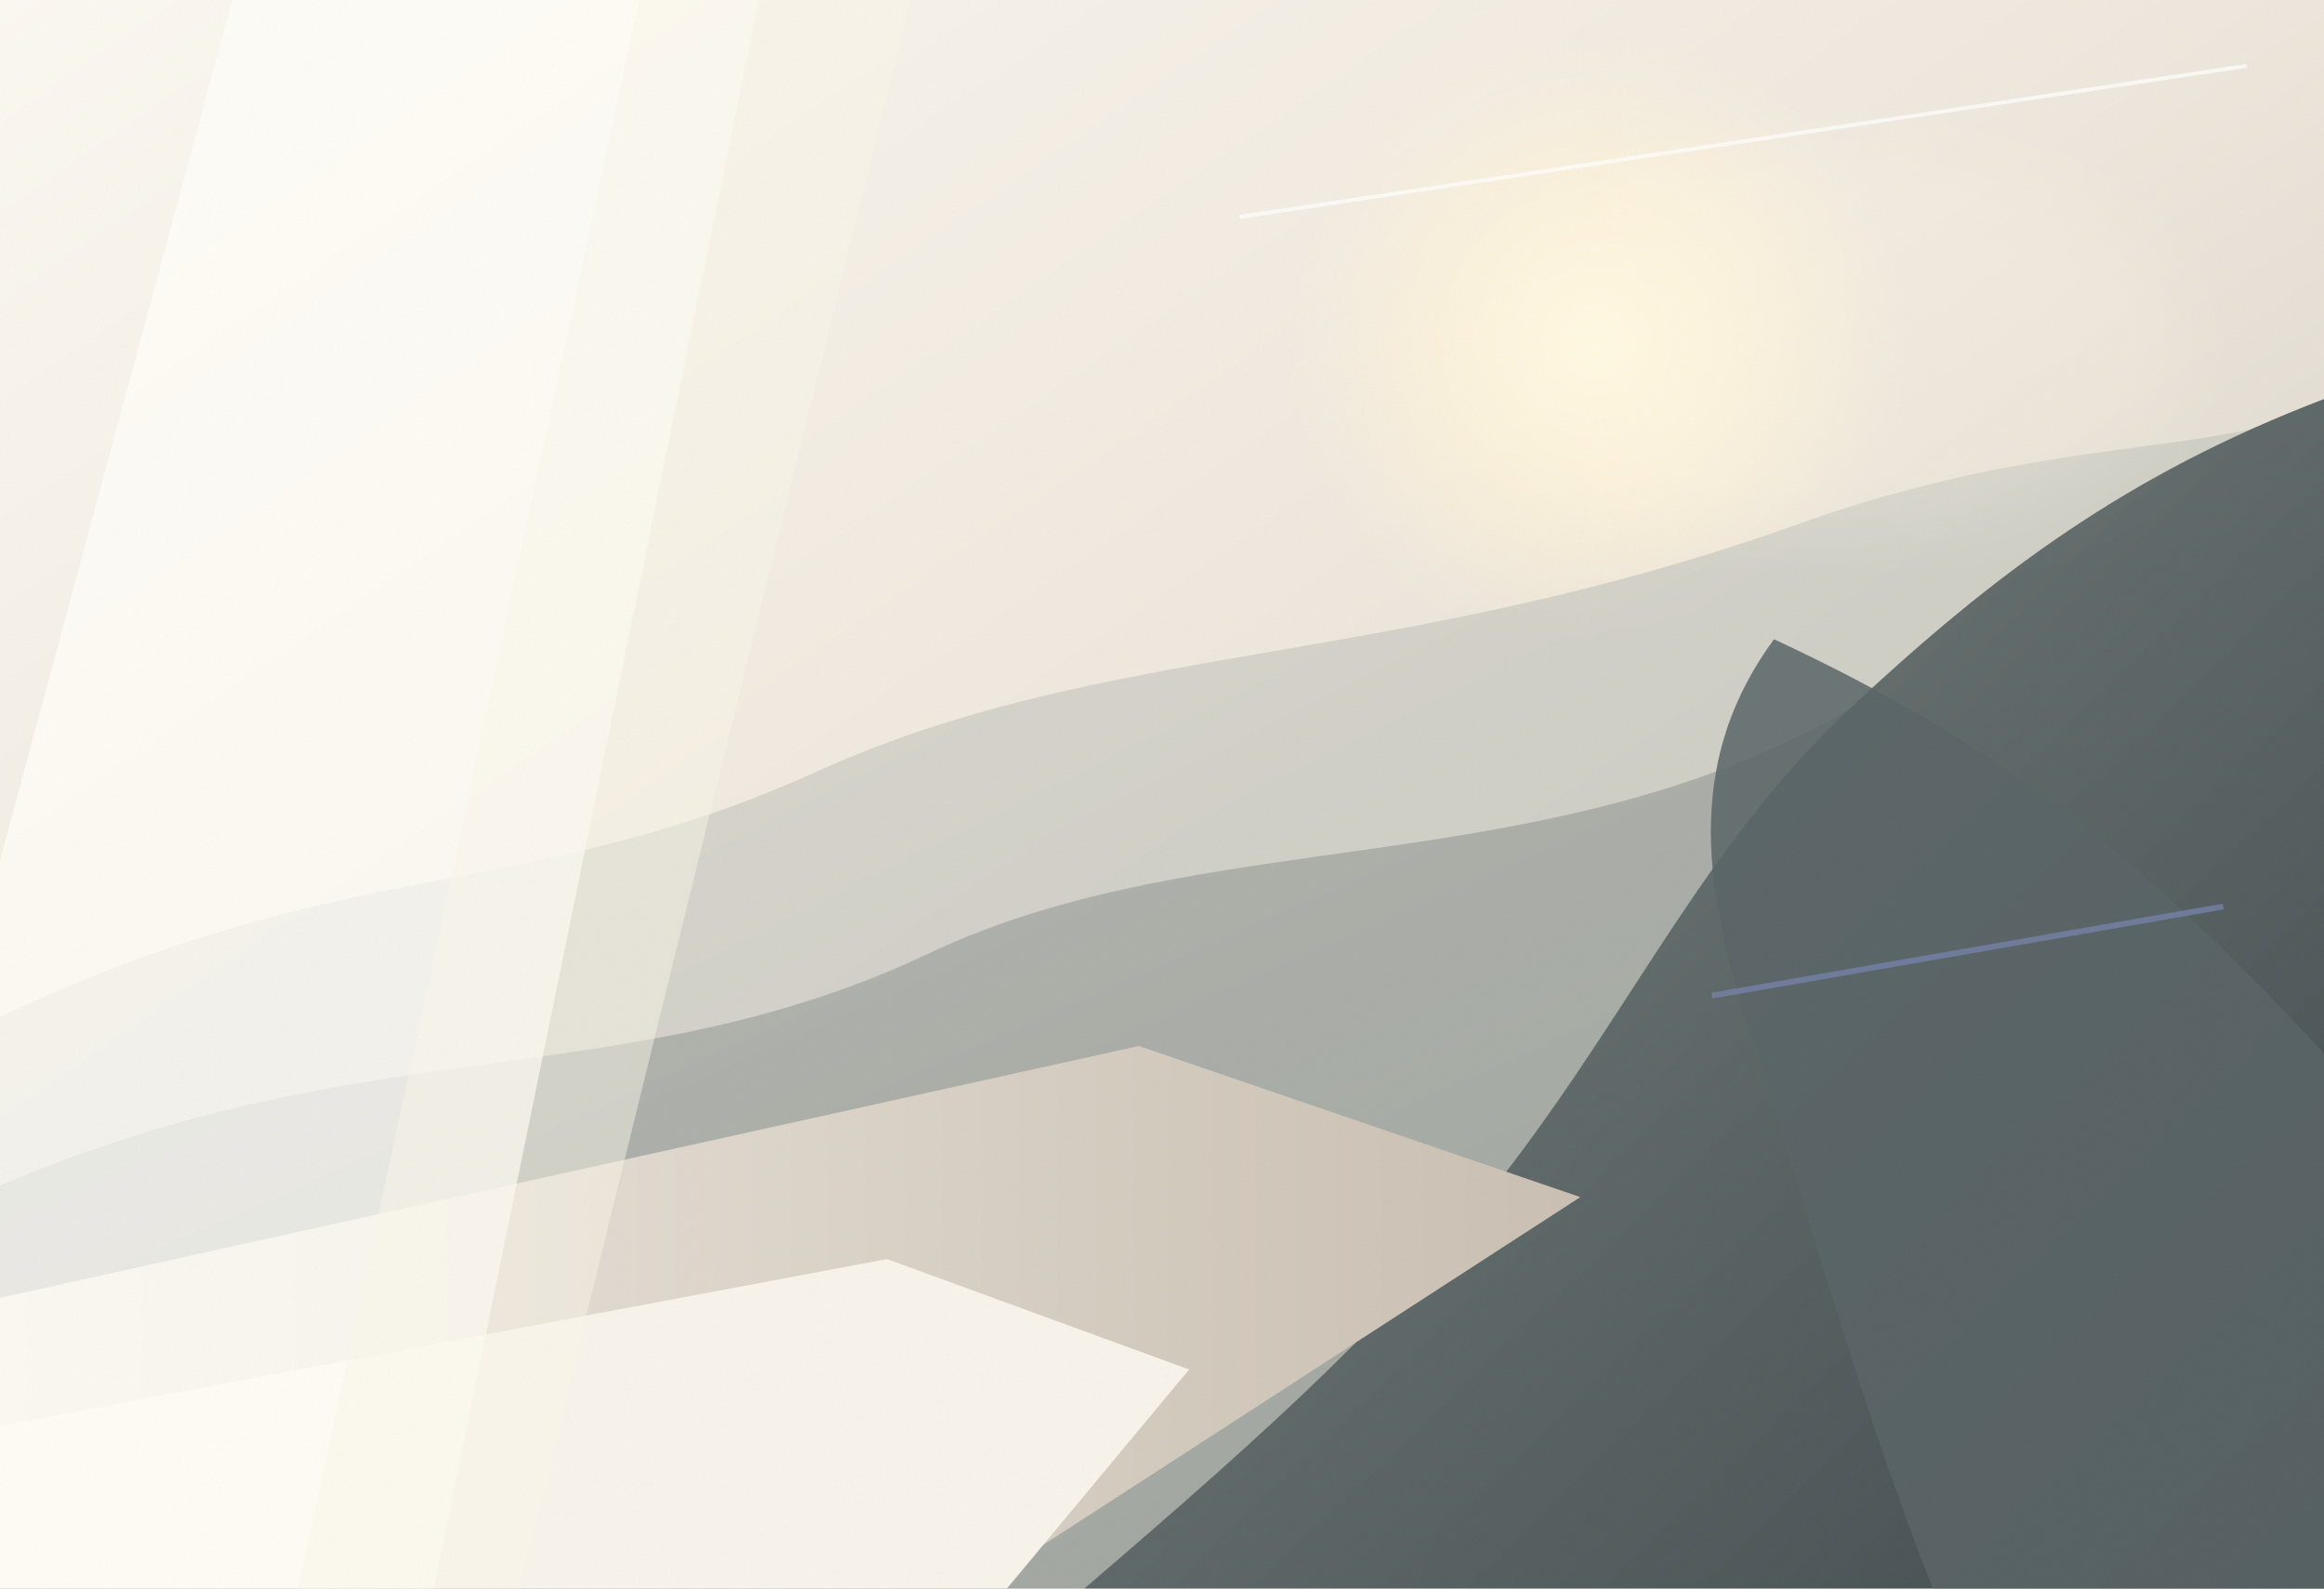
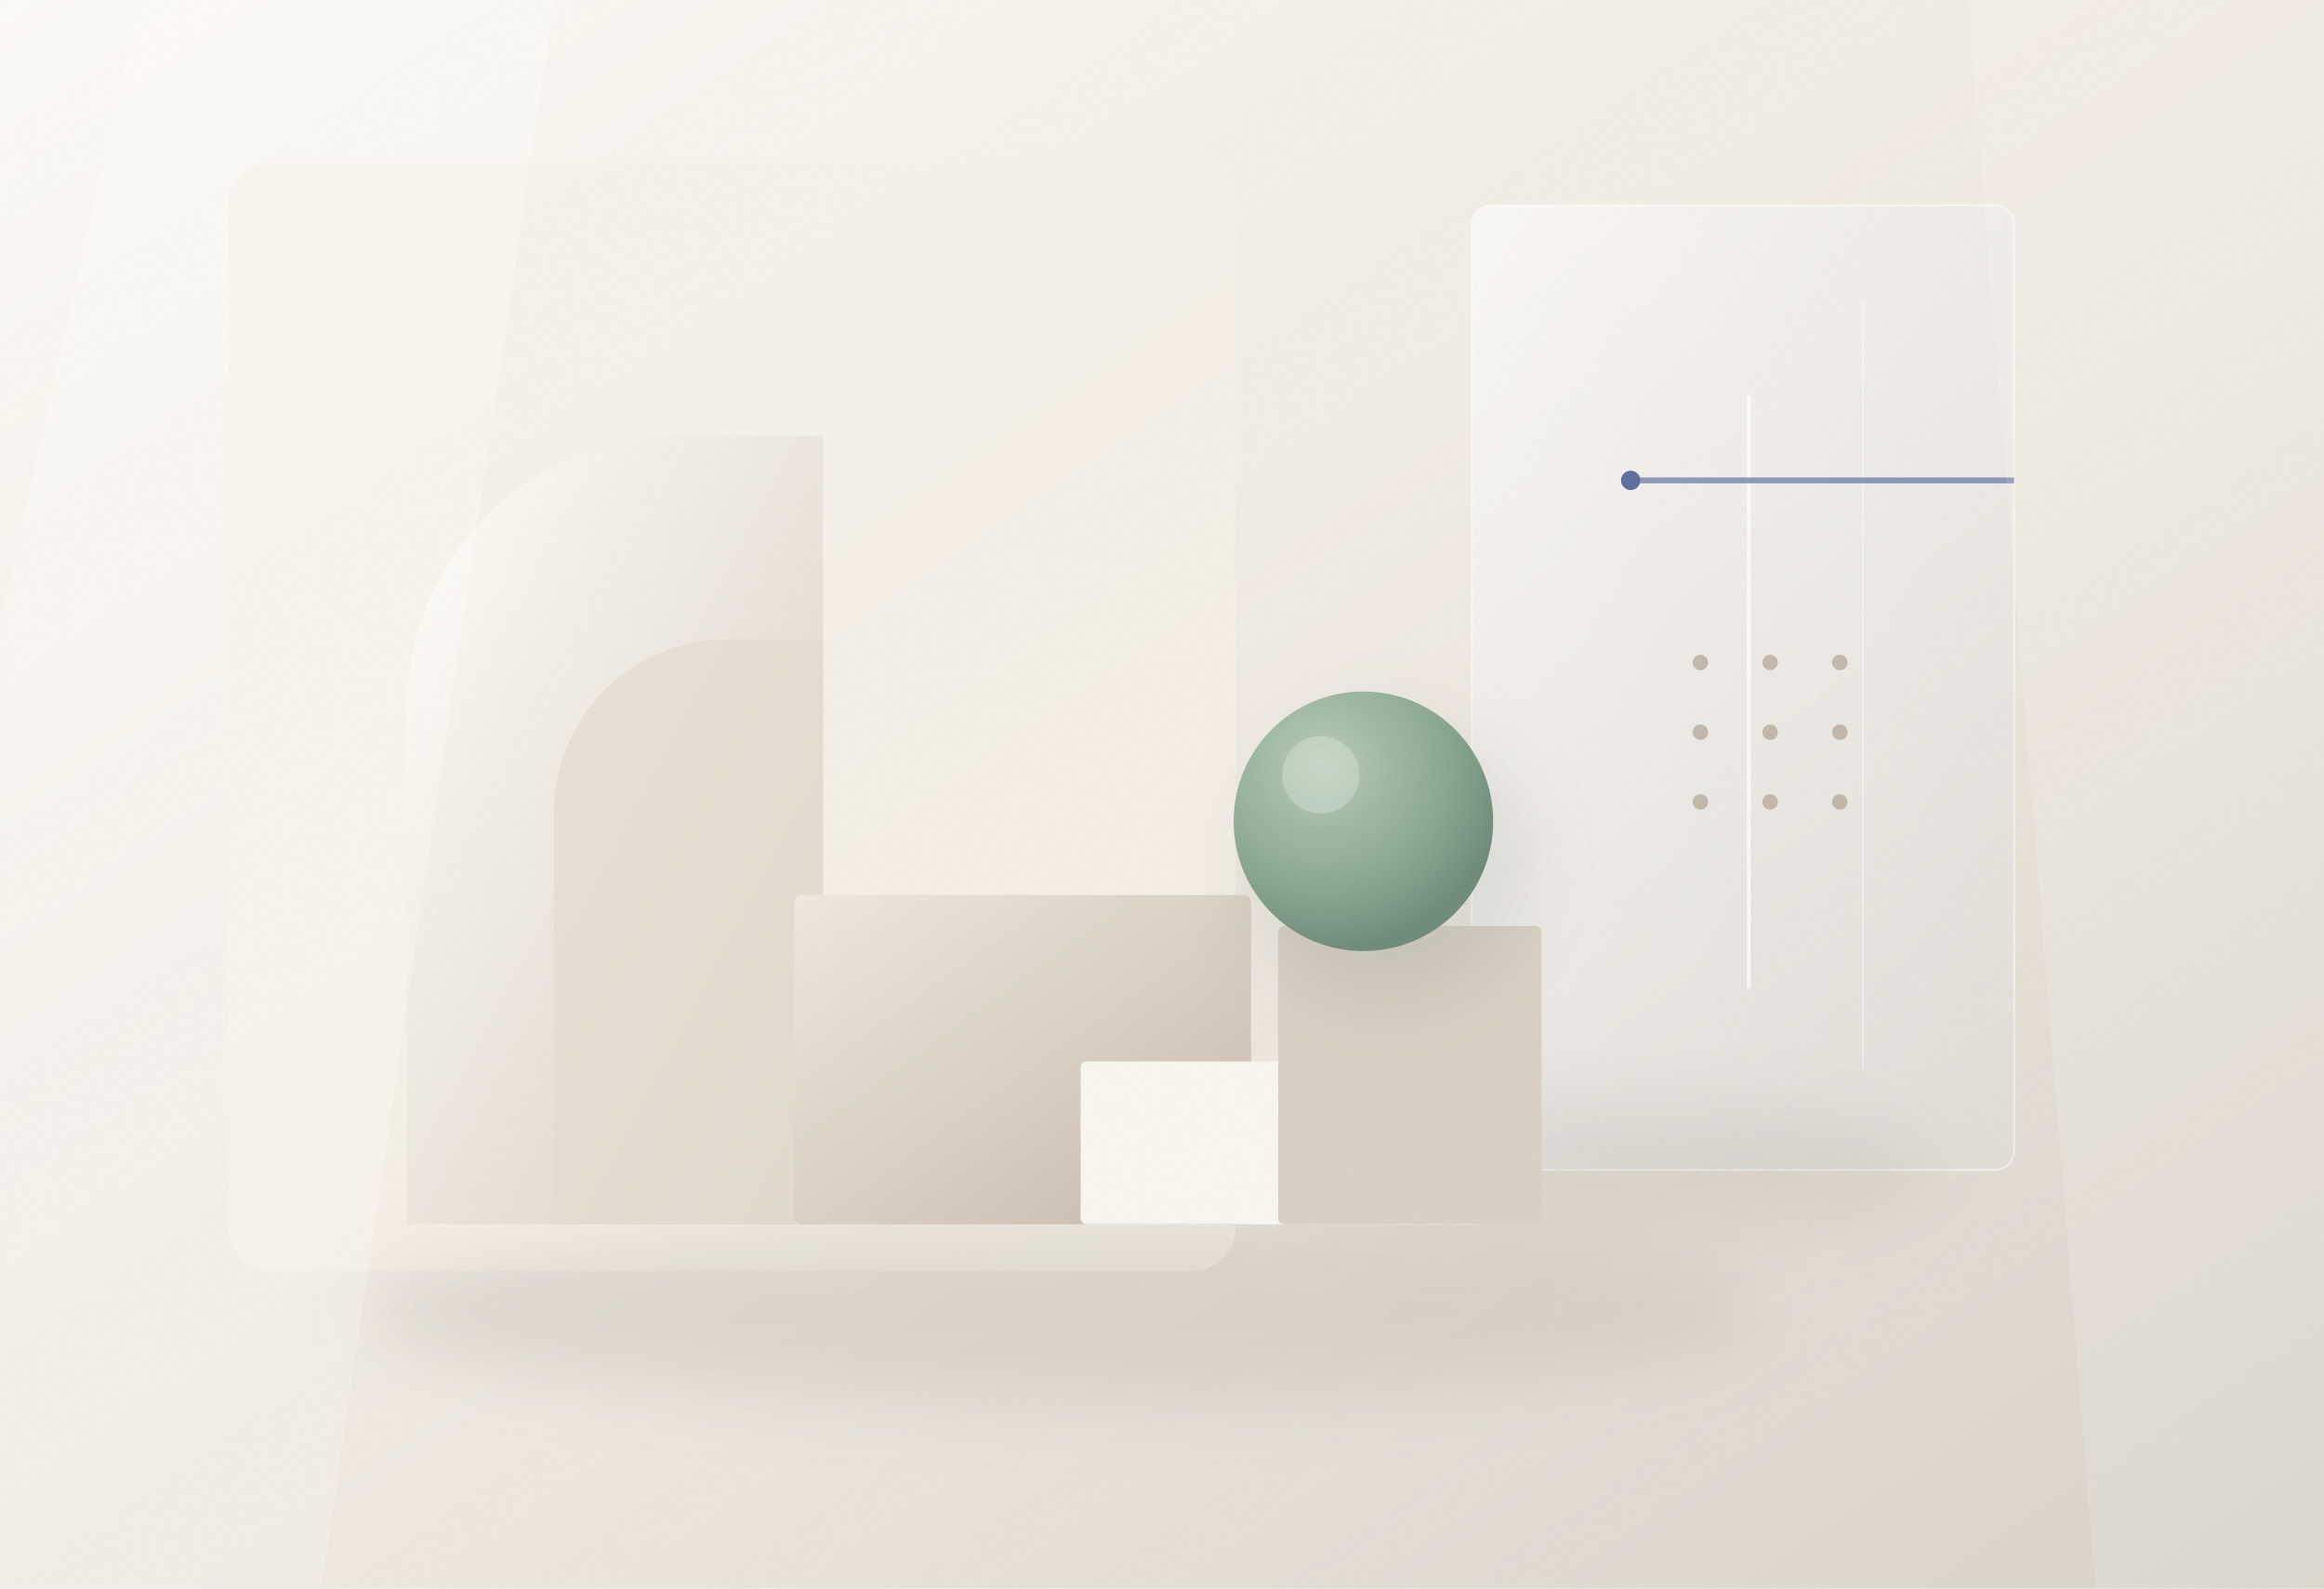
<svg xmlns="http://www.w3.org/2000/svg" viewBox="0 0 1200 820" role="img" aria-labelledby="title desc">
  <defs>
-     <linearGradient id="sky" x1="0" y1="0" x2="1" y2="1">
-       <stop offset="0" stop-color="#fbf8f1" />
-       <stop offset="0.48" stop-color="#eee7dc" />
-       <stop offset="1" stop-color="#c9c7be" />
+     <linearGradient id="bg" x1="0" y1="0" x2="1" y2="1">
+       <stop offset="0" stop-color="#fcfaf6" />
+       <stop offset="0.56" stop-color="#eee8df" />
+       <stop offset="1" stop-color="#d8d2c8" />
    </linearGradient>
-     <radialGradient id="sun" cx="50%" cy="50%" r="50%">
-       <stop offset="0" stop-color="#fff8df" stop-opacity="1" />
-       <stop offset="0.45" stop-color="#fff4d8" stop-opacity=".72" />
-       <stop offset="1" stop-color="#fff4d8" stop-opacity="0" />
+     <linearGradient id="stoneA" x1="0" y1="0" x2="1" y2="1">
+       <stop offset="0" stop-color="#fffdf8" />
+       <stop offset="1" stop-color="#d8cfc2" />
+     </linearGradient>
+     <linearGradient id="stoneB" x1="0" y1="0" x2="1" y2="1">
+       <stop offset="0" stop-color="#efe8de" />
+       <stop offset="1" stop-color="#c6b9aa" />
+     </linearGradient>
+     <radialGradient id="orb" cx="34%" cy="28%" r="72%">
+       <stop offset="0" stop-color="#b8ccb9" />
+       <stop offset="0.7" stop-color="#88a58f" />
+       <stop offset="1" stop-color="#708b79" />
    </radialGradient>
-     <linearGradient id="ridge1" x1="0" y1="0" x2="1" y2="1">
-       <stop stop-color="#d5d2c8" />
-       <stop offset="1" stop-color="#bfc2bc" />
+     <linearGradient id="glass" x1="0" y1="0" x2="1" y2="1">
+       <stop offset="0" stop-color="#ffffff" stop-opacity=".55" />
+       <stop offset="1" stop-color="#d9dee5" stop-opacity=".2" />
    </linearGradient>
-     <linearGradient id="ridge2" x1="0" y1="0" x2="1" y2="1">
-       <stop stop-color="#b9b8ae" />
-       <stop offset="1" stop-color="#929b99" />
-     </linearGradient>
-     <linearGradient id="cliff" x1="0" y1="0" x2="1" y2="1">
-       <stop stop-color="#7d8582" />
-       <stop offset="1" stop-color="#404a4d" />
-     </linearGradient>
-     <linearGradient id="stone" x1="0" y1="0" x2="1" y2="0">
-       <stop stop-color="#eee8df" />
-       <stop offset="1" stop-color="#c9bfb2" />
-     </linearGradient>
+     <filter id="shadow" x="-40%" y="-40%" width="180%" height="180%">
+       <feGaussianBlur stdDeviation="18" />
+     </filter>
    <filter id="grain">
-       <feTurbulence type="fractalNoise" baseFrequency=".72" numOctaves="2" seed="9" />
+       <feTurbulence type="fractalNoise" baseFrequency=".8" numOctaves="2" seed="7" />
      <feColorMatrix type="saturate" values="0" />
      <feComponentTransfer>
-         <feFuncA type="table" tableValues="0 .045" />
+         <feFuncA type="table" tableValues="0 .035" />
      </feComponentTransfer>
    </filter>
-     <filter id="soft">
-       <feGaussianBlur stdDeviation="18" />
-     </filter>
  </defs>
-   <rect width="1200" height="820" fill="url(#sky)" />
-   <circle cx="825" cy="178" r="160" fill="url(#sun)" />
-   <path d="M0 525 C180 440 270 466 418 400 C570 330 718 346 930 270 C1060 224 1140 236 1200 210 L1200 820 L0 820Z" fill="url(#ridge1)" opacity=".82" />
-   <path d="M0 612 C192 530 324 566 480 492 C622 425 792 456 948 370 C1080 296 1160 304 1200 286 L1200 820 L0 820Z" fill="url(#ridge2)" opacity=".90" />
-   <path d="M1200 206 C1098 245 1030 296 956 365 C882 434 846 515 780 602 C722 678 658 736 560 820 L1200 820Z" fill="url(#cliff)" />
-   <path d="M916 330 C1032 384 1106 442 1200 544 L1200 820 L998 820 C960 724 930 614 902 528 C878 453 872 390 916 330Z" fill="#596466" opacity=".84" />
-   <path d="M0 670 L588 540 L816 618 L504 820 L0 820Z" fill="url(#stone)" />
-   <path d="M0 736 L458 650 L614 707 L520 820 L0 820Z" fill="#f7f3eb" />
-   <path d="M120 0 L392 0 L224 820 L0 820 L0 444Z" fill="#fffdf8" opacity=".72" />
-   <path d="M330 0 L470 0 L268 820 L154 820Z" fill="#f9f4e8" opacity=".48" />
-   <path d="M640 112 L1160 34" stroke="#ffffff" stroke-opacity=".7" stroke-width="2" />
-   <path d="M884 514 L1148 468" stroke="#7581aa" stroke-opacity=".75" stroke-width="3" />
-   <rect width="1200" height="820" filter="url(#grain)" opacity=".65" />
-   <ellipse cx="942" cy="176" rx="185" ry="98" fill="#fff9e8" opacity=".18" filter="url(#soft)" />
+   <rect width="1200" height="820" fill="url(#bg)" />
+   <rect x="118" y="84" width="520" height="572" rx="22" fill="#f7f1e7" opacity=".72" />
+   <rect x="760" y="106" width="280" height="498" rx="10" fill="url(#glass)" stroke="#ffffff" stroke-opacity=".52" />
+   <ellipse cx="548" cy="676" rx="360" ry="48" fill="#6f6558" opacity=".13" filter="url(#shadow)" />
+   <ellipse cx="834" cy="604" rx="168" ry="35" fill="#6f6558" opacity=".11" filter="url(#shadow)" />
+   <path d="M210 632V366c0-78 63-141 141-141h74v407Z" fill="url(#stoneA)" />
+   <path d="M286 632V420c0-50 40-90 90-90h49v302Z" fill="#e5dccf" opacity=".78" />
+   <rect x="410" y="462" width="236" height="170" rx="4" fill="url(#stoneB)" />
+   <rect x="558" y="548" width="210" height="84" rx="3" fill="#f9f6ef" />
+   <rect x="660" y="478" width="136" height="154" rx="3" fill="#d8d0c4" />
+   <circle cx="716" cy="444" r="74" fill="#576b5d" opacity=".12" filter="url(#shadow)" />
+   <circle cx="704" cy="424" r="67" fill="url(#orb)" />
+   <circle cx="682" cy="400" r="20" fill="#e4ede1" opacity=".34" />
+   <path d="M903 204V510" stroke="#ffffff" stroke-opacity=".72" stroke-width="2" />
+   <path d="M962 156V552" stroke="#ffffff" stroke-opacity=".38" stroke-width="1" />
+   <path d="M842 248H1040" stroke="#5f6e9f" stroke-opacity=".68" stroke-width="3" />
+   <circle cx="842" cy="248" r="5" fill="#5f6e9f" />
+   <g fill="#9f8e7a" opacity=".54">
+     <circle cx="878" cy="342" r="4" />
+     <circle cx="914" cy="342" r="4" />
+     <circle cx="950" cy="342" r="4" />
+     <circle cx="878" cy="378" r="4" />
+     <circle cx="914" cy="378" r="4" />
+     <circle cx="950" cy="378" r="4" />
+     <circle cx="878" cy="414" r="4" />
+     <circle cx="914" cy="414" r="4" />
+     <circle cx="950" cy="414" r="4" />
+   </g>
+   <path d="M72 0H286L166 820H0V322Z" fill="#ffffff" opacity=".2" />
+   <path d="M1016 0H1200V820H1082Z" fill="#ffffff" opacity=".12" />
+   <rect width="1200" height="820" filter="url(#grain)" opacity=".72" />
</svg>
